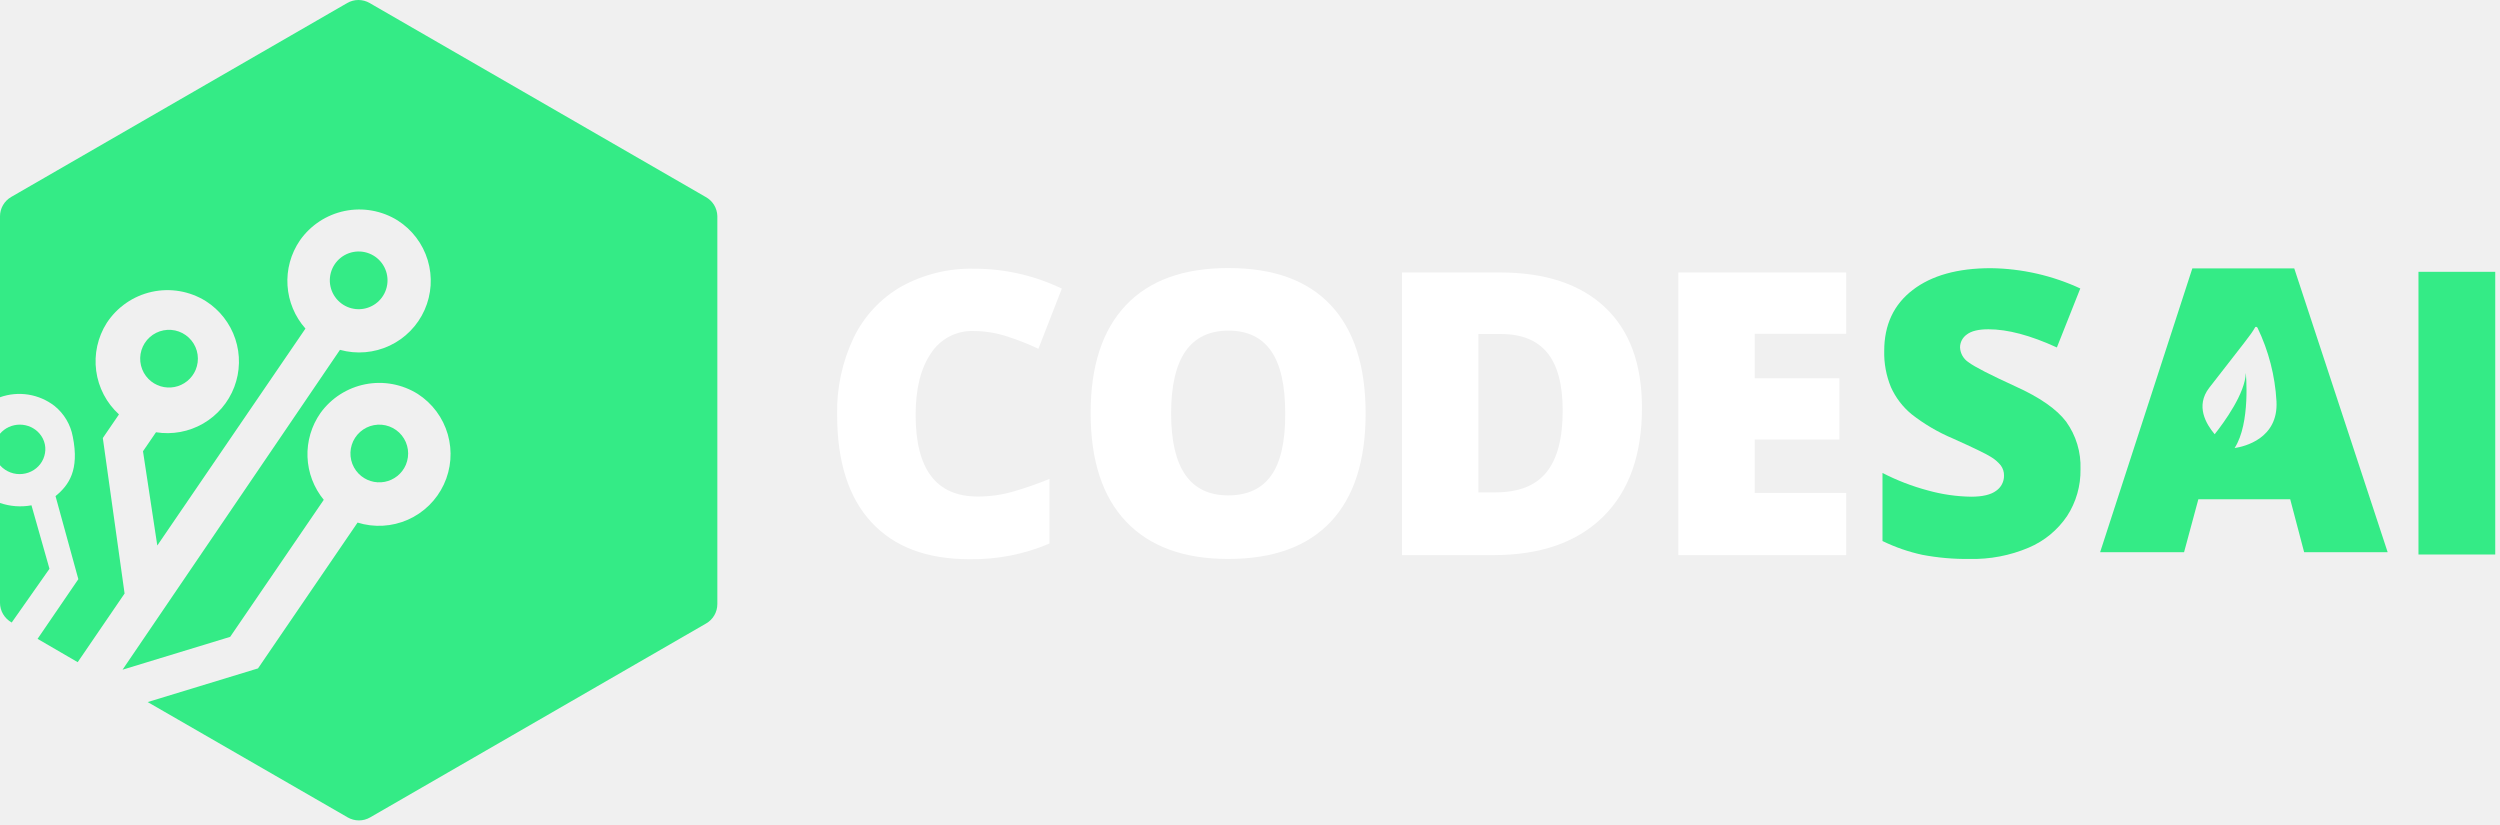
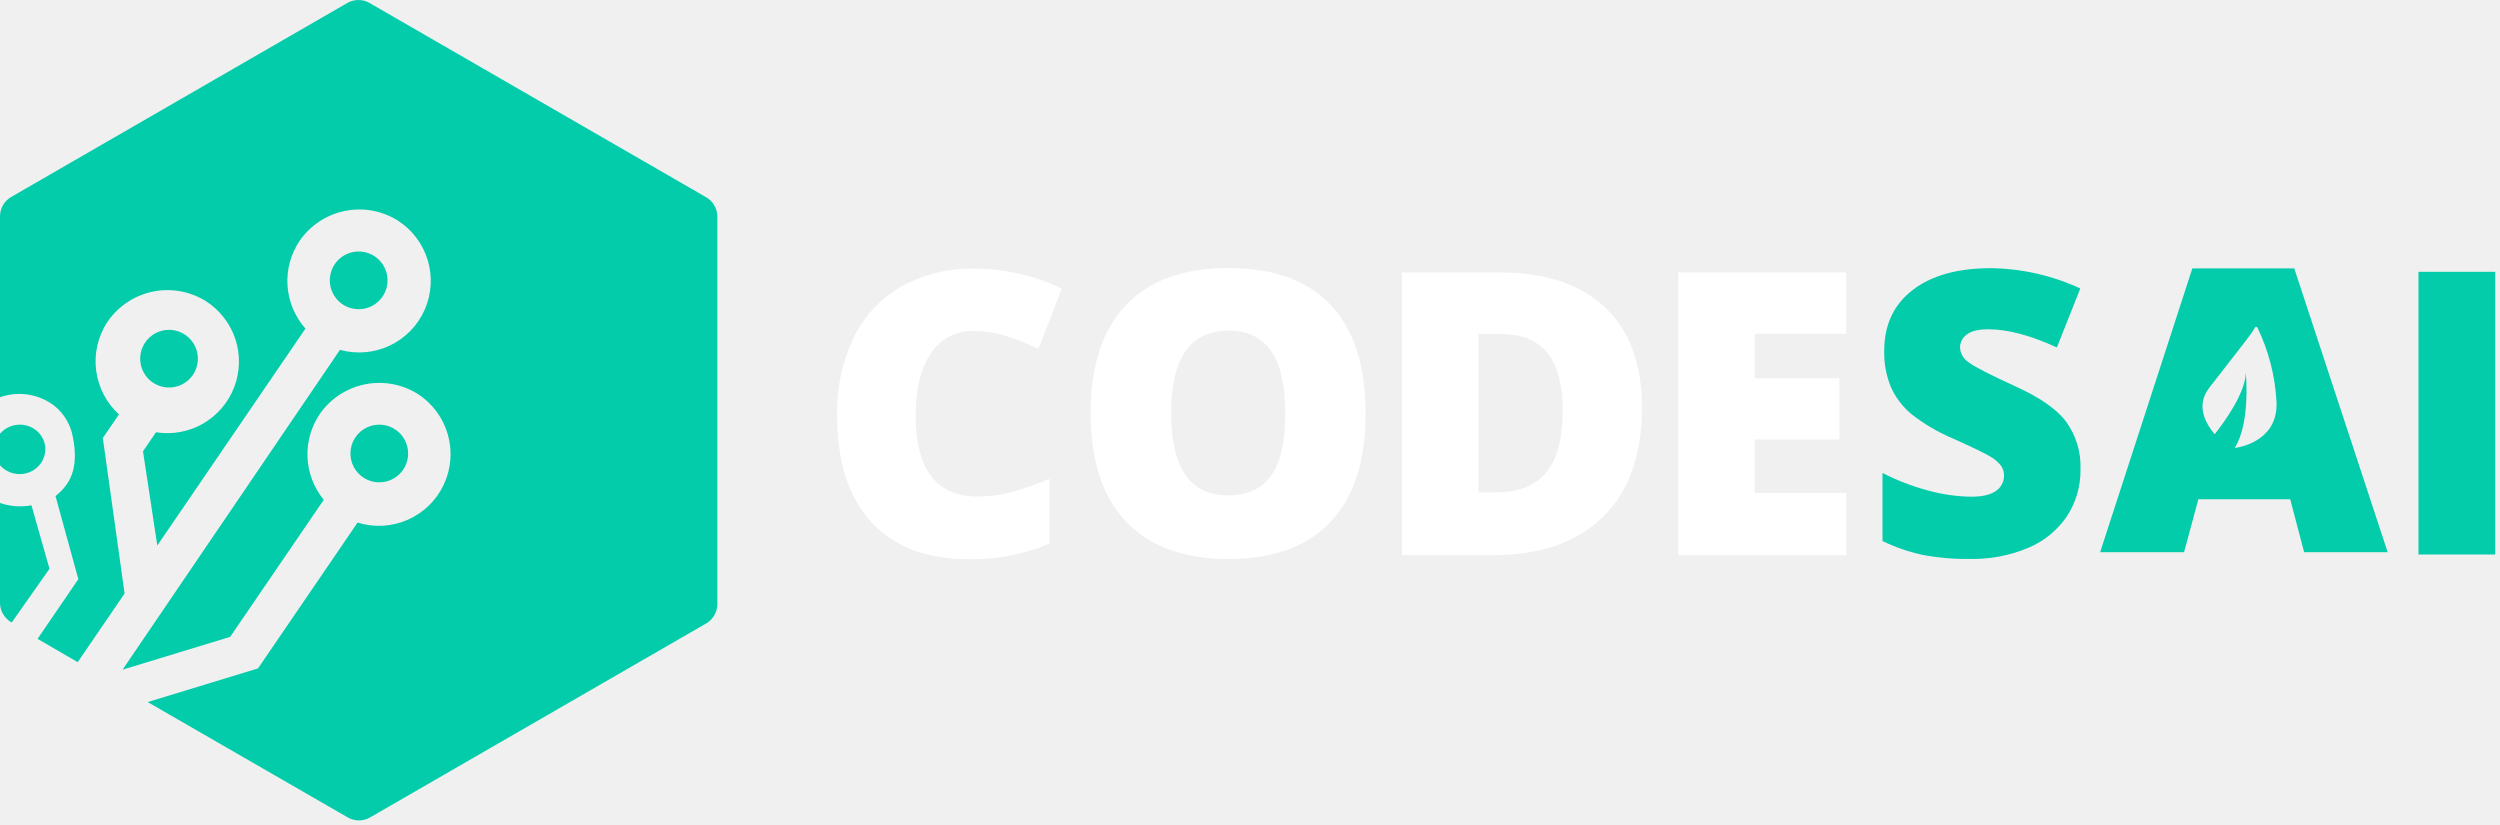
<svg xmlns="http://www.w3.org/2000/svg" width="482" height="159" viewBox="0 0 482 159" fill="none">
-   <path d="M136.051 37.975L71.26 0.579C70.605 0.2 69.861 0 69.104 0C68.347 0 67.603 0.2 66.947 0.579L2.157 37.975C1.501 38.353 0.957 38.897 0.578 39.552C0.2 40.208 0 40.951 0 41.708V76.589C1.754 75.964 3.637 75.791 5.476 76.085C7.314 76.379 9.049 77.131 10.521 78.271C12.361 79.762 13.606 81.861 14.032 84.19C15.337 90.64 13.277 93.551 10.705 95.649L15.105 111.663L7.243 123.171L14.979 127.668L24.021 114.429L19.824 84.451L22.938 79.896C20.534 77.704 18.98 74.735 18.548 71.511C18.116 68.287 18.835 65.013 20.578 62.267C22.581 59.206 25.702 57.051 29.274 56.265C32.846 55.478 36.584 56.123 39.687 58.06C42.365 59.768 44.372 62.346 45.371 65.361C46.37 68.376 46.298 71.643 45.17 74.612C44.041 77.581 41.923 80.069 39.174 81.659C36.424 83.249 33.211 83.842 30.075 83.339L27.57 87.004L30.326 105.174L58.892 63.35C56.846 61.044 55.628 58.122 55.432 55.045C55.236 51.969 56.072 48.916 57.809 46.369C59.859 43.432 62.957 41.393 66.466 40.673C69.975 39.954 73.625 40.608 76.666 42.501C79.456 44.279 81.515 47.001 82.468 50.17C83.42 53.339 83.203 56.745 81.856 59.767C80.509 62.79 78.121 65.228 75.127 66.638C72.134 68.048 68.733 68.336 65.545 67.45L23.625 129.118L44.377 122.784L62.422 96.365C60.502 94.029 59.401 91.128 59.286 88.107C59.17 85.086 60.048 82.11 61.783 79.635C63.858 76.754 66.952 74.77 70.436 74.086C73.919 73.401 77.533 74.068 80.544 75.951C83.352 77.762 85.408 80.53 86.332 83.742C87.256 86.954 86.984 90.391 85.568 93.418C84.152 96.445 81.687 98.856 78.63 100.205C75.572 101.554 72.13 101.749 68.939 100.755L49.744 128.867L28.469 135.356L67.044 157.598C67.7 157.976 68.444 158.176 69.201 158.176C69.958 158.176 70.701 157.976 71.357 157.598L136.148 120.202C136.803 119.824 137.347 119.28 137.726 118.625C138.104 117.969 138.304 117.226 138.304 116.469V41.669C138.287 40.909 138.07 40.167 137.675 39.519C137.279 38.87 136.719 38.337 136.051 37.975V37.975Z" fill="#34EB86" />
-   <path d="M0.987 90.562C1.635 90.995 2.38 91.272 3.161 91.369C3.942 91.466 4.736 91.381 5.476 91.121C6.216 90.862 6.881 90.434 7.416 89.876C7.95 89.316 8.339 88.642 8.549 87.908C8.77 87.176 8.803 86.403 8.645 85.655C8.487 84.908 8.142 84.21 7.641 83.621C7.178 83.073 6.595 82.632 5.934 82.33C5.274 82.027 4.551 81.87 3.82 81.87C3.089 81.87 2.367 82.027 1.706 82.33C1.046 82.632 0.463 83.073 0 83.621V89.703C0.287 90.032 0.619 90.321 0.987 90.562Z" fill="#34EB86" />
-   <path d="M6.069 97.424C4.04 97.799 1.946 97.642 0 96.972V116.228C0 116.998 0.209 117.753 0.605 118.419C1.001 119.085 1.57 119.638 2.256 120.023L9.538 109.662L6.069 97.424Z" fill="#34EB86" />
-   <path d="M73.045 58.026C73.898 57.191 74.46 56.103 74.647 54.923C74.834 53.744 74.637 52.536 74.085 51.477C73.532 50.418 72.654 49.565 71.58 49.044C70.506 48.523 69.292 48.361 68.119 48.583C66.946 48.804 65.875 49.398 65.065 50.275C64.255 51.152 63.748 52.267 63.62 53.454C63.492 54.642 63.749 55.839 64.354 56.868C64.958 57.898 65.878 58.706 66.977 59.173C67.989 59.601 69.105 59.721 70.184 59.517C71.264 59.313 72.259 58.794 73.045 58.026V58.026Z" fill="#34EB86" />
-   <path d="M78.244 89.623C78.639 88.695 78.776 87.678 78.639 86.679C78.501 85.68 78.096 84.737 77.465 83.951C76.834 83.165 76.001 82.565 75.056 82.215C74.111 81.866 73.089 81.779 72.098 81.966C71.108 82.152 70.187 82.604 69.433 83.273C68.68 83.943 68.122 84.804 67.819 85.766C67.517 86.728 67.481 87.754 67.716 88.734C67.95 89.715 68.447 90.613 69.152 91.334C69.793 91.985 70.585 92.469 71.457 92.743C72.329 93.016 73.255 93.071 74.153 92.902C75.051 92.733 75.894 92.345 76.608 91.773C77.321 91.202 77.883 90.463 78.244 89.623V89.623Z" fill="#34EB86" />
-   <path d="M37.718 71.314C38.109 70.384 38.24 69.366 38.097 68.368C37.955 67.369 37.544 66.429 36.908 65.646C36.273 64.863 35.438 64.268 34.491 63.923C33.544 63.579 32.521 63.498 31.531 63.69C30.542 63.882 29.623 64.338 28.873 65.012C28.123 65.685 27.57 66.55 27.273 67.513C26.976 68.477 26.945 69.503 27.186 70.483C27.426 71.462 27.927 72.358 28.636 73.074C29.281 73.722 30.075 74.201 30.949 74.47C31.823 74.739 32.749 74.788 33.646 74.614C34.543 74.44 35.384 74.048 36.094 73.473C36.804 72.897 37.362 72.156 37.718 71.314V71.314Z" fill="#34EB86" />
+   <path d="M136.051 37.975L71.26 0.579C70.605 0.2 69.861 0 69.104 0C68.347 0 67.603 0.2 66.947 0.579L2.157 37.975C1.501 38.353 0.957 38.897 0.578 39.552C0.2 40.208 0 40.951 0 41.708V76.589C1.754 75.964 3.637 75.791 5.476 76.085C7.314 76.379 9.049 77.131 10.521 78.271C12.361 79.762 13.606 81.861 14.032 84.19C15.337 90.64 13.277 93.551 10.705 95.649L15.105 111.663L7.243 123.171L14.979 127.668L24.021 114.429L19.824 84.451L22.938 79.896C20.534 77.704 18.98 74.735 18.548 71.511C18.116 68.287 18.835 65.013 20.578 62.267C22.581 59.206 25.702 57.051 29.274 56.265C32.846 55.478 36.584 56.123 39.687 58.06C42.365 59.768 44.372 62.346 45.371 65.361C46.37 68.376 46.298 71.643 45.17 74.612C44.041 77.581 41.923 80.069 39.174 81.659C36.424 83.249 33.211 83.842 30.075 83.339L27.57 87.004L30.326 105.174L58.892 63.35C56.846 61.044 55.628 58.122 55.432 55.045C55.236 51.969 56.072 48.916 57.809 46.369C59.859 43.432 62.957 41.393 66.466 40.673C69.975 39.954 73.625 40.608 76.666 42.501C79.456 44.279 81.515 47.001 82.468 50.17C83.42 53.339 83.203 56.745 81.856 59.767C80.509 62.79 78.121 65.228 75.127 66.638C72.134 68.048 68.733 68.336 65.545 67.45L23.625 129.118L44.377 122.784L62.422 96.365C60.502 94.029 59.401 91.128 59.286 88.107C59.17 85.086 60.048 82.11 61.783 79.635C63.858 76.754 66.952 74.77 70.436 74.086C73.919 73.401 77.533 74.068 80.544 75.951C83.352 77.762 85.408 80.53 86.332 83.742C87.256 86.954 86.984 90.391 85.568 93.418C84.152 96.445 81.687 98.856 78.63 100.205C75.572 101.554 72.13 101.749 68.939 100.755L49.744 128.867L28.469 135.356L67.044 157.598C67.7 157.976 68.444 158.176 69.201 158.176C69.958 158.176 70.701 157.976 71.357 157.598L136.148 120.202C136.803 119.824 137.347 119.28 137.726 118.625C138.104 117.969 138.304 117.226 138.304 116.469V41.669C138.287 40.909 138.07 40.167 137.675 39.519C137.279 38.87 136.719 38.337 136.051 37.975V37.975Z" fill="#03CCAB" />
+   <path d="M0.987 90.562C1.635 90.995 2.38 91.272 3.161 91.369C3.942 91.466 4.736 91.381 5.476 91.121C6.216 90.862 6.881 90.434 7.416 89.876C7.95 89.316 8.339 88.642 8.549 87.908C8.77 87.176 8.803 86.403 8.645 85.655C8.487 84.908 8.142 84.21 7.641 83.621C7.178 83.073 6.595 82.632 5.934 82.33C5.274 82.027 4.551 81.87 3.82 81.87C3.089 81.87 2.367 82.027 1.706 82.33C1.046 82.632 0.463 83.073 0 83.621V89.703C0.287 90.032 0.619 90.321 0.987 90.562Z" fill="#03CCAB" />
+   <path d="M6.069 97.424C4.04 97.799 1.946 97.642 0 96.972V116.228C0 116.998 0.209 117.753 0.605 118.419C1.001 119.085 1.57 119.638 2.256 120.023L9.538 109.662L6.069 97.424Z" fill="#03CCAB" />
+   <path d="M73.045 58.026C73.898 57.191 74.46 56.103 74.647 54.923C74.834 53.744 74.637 52.536 74.085 51.477C73.532 50.418 72.654 49.565 71.58 49.044C70.506 48.523 69.292 48.361 68.119 48.583C66.946 48.804 65.875 49.398 65.065 50.275C64.255 51.152 63.748 52.267 63.62 53.454C63.492 54.642 63.749 55.839 64.354 56.868C64.958 57.898 65.878 58.706 66.977 59.173C67.989 59.601 69.105 59.721 70.184 59.517C71.264 59.313 72.259 58.794 73.045 58.026V58.026Z" fill="#03CCAB" />
+   <path d="M78.244 89.623C78.639 88.695 78.776 87.678 78.639 86.679C78.501 85.68 78.096 84.737 77.465 83.951C76.834 83.165 76.001 82.565 75.056 82.215C74.111 81.866 73.089 81.779 72.098 81.966C71.108 82.152 70.187 82.604 69.433 83.273C68.68 83.943 68.122 84.804 67.819 85.766C67.517 86.728 67.481 87.754 67.716 88.734C67.95 89.715 68.447 90.613 69.152 91.334C69.793 91.985 70.585 92.469 71.457 92.743C72.329 93.016 73.255 93.071 74.153 92.902C75.051 92.733 75.894 92.345 76.608 91.773C77.321 91.202 77.883 90.463 78.244 89.623V89.623Z" fill="#03CCAB" />
+   <path d="M37.718 71.314C38.109 70.384 38.24 69.366 38.097 68.368C37.955 67.369 37.544 66.429 36.908 65.646C36.273 64.863 35.438 64.268 34.491 63.923C33.544 63.579 32.521 63.498 31.531 63.69C30.542 63.882 29.623 64.338 28.873 65.012C28.123 65.685 27.57 66.55 27.273 67.513C26.976 68.477 26.945 69.503 27.186 70.483C27.426 71.462 27.927 72.358 28.636 73.074C29.281 73.722 30.075 74.201 30.949 74.47C31.823 74.739 32.749 74.788 33.646 74.614C34.543 74.44 35.384 74.048 36.094 73.473C36.804 72.897 37.362 72.156 37.718 71.314V71.314Z" fill="#03CCAB" />
  <path d="M187.686 63.819C186.063 63.766 184.454 64.135 183.016 64.89C181.578 65.645 180.361 66.761 179.483 68.127C177.517 70.999 176.534 74.957 176.534 80.002C176.534 90.489 180.525 95.732 188.505 95.732C190.878 95.737 193.24 95.397 195.515 94.723C197.828 94.046 200.105 93.249 202.335 92.338V104.793C197.459 106.873 192.2 107.902 186.899 107.814C178.675 107.814 172.369 105.429 167.982 100.66C163.594 95.891 161.4 89.002 161.4 79.994C161.288 74.857 162.377 69.765 164.58 65.122C166.574 60.986 169.771 57.548 173.752 55.258C178.055 52.879 182.914 51.688 187.829 51.809C193.677 51.798 199.451 53.111 204.72 55.648L200.205 67.245C198.244 66.322 196.227 65.525 194.164 64.86C192.072 64.177 189.887 63.826 187.686 63.819V63.819Z" fill="white" />
  <path d="M263.292 79.7C263.292 88.873 261.043 95.843 256.544 100.612C252.045 105.382 245.458 107.766 236.784 107.766C228.236 107.766 221.682 105.368 217.119 100.573C212.557 95.777 210.275 88.793 210.275 79.62C210.275 70.549 212.543 63.62 217.079 58.835C221.615 54.05 228.207 51.666 236.855 51.681C245.53 51.681 252.103 54.066 256.576 58.835C261.048 63.604 263.287 70.559 263.292 79.7ZM225.791 79.7C225.791 90.24 229.458 95.51 236.792 95.51C240.501 95.51 243.267 94.23 245.09 91.67C246.913 89.111 247.814 85.121 247.792 79.7C247.792 74.258 246.878 70.239 245.05 67.642C243.222 65.046 240.493 63.747 236.863 63.747C229.482 63.742 225.791 69.059 225.791 79.7Z" fill="white" />
  <path d="M316.571 78.619C316.571 87.717 314.067 94.725 309.06 99.643C304.052 104.56 297.012 107.022 287.94 107.027H270.311V52.532H289.172C297.921 52.532 304.675 54.768 309.433 59.24C314.192 63.713 316.571 70.172 316.571 78.619ZM301.286 79.144C301.286 74.147 300.298 70.437 298.321 68.016C296.345 65.594 293.343 64.388 289.315 64.399H285.031V94.929H288.33C292.802 94.929 296.082 93.631 298.17 91.034C300.258 88.438 301.297 84.472 301.286 79.135V79.144Z" fill="white" />
  <path d="M355.941 107.027H323.582V52.532H355.941V64.351H338.311V72.928H354.637V84.747H338.311V95.041H355.941V107.043V107.027Z" fill="white" />
-   <path d="M401.12 90.47C401.174 93.661 400.278 96.796 398.545 99.476C396.719 102.19 394.142 104.314 391.129 105.588C387.535 107.113 383.658 107.856 379.755 107.766C376.691 107.806 373.632 107.54 370.622 106.971C367.965 106.395 365.387 105.501 362.943 104.309V91.186C365.729 92.618 368.66 93.748 371.687 94.556C374.407 95.318 377.215 95.724 380.041 95.764C382.229 95.764 383.832 95.385 384.85 94.627C385.325 94.303 385.713 93.866 385.979 93.356C386.245 92.846 386.382 92.278 386.376 91.702C386.39 91.001 386.175 90.314 385.764 89.747C385.213 89.066 384.542 88.492 383.784 88.054C382.878 87.481 380.462 86.313 376.535 84.549C373.672 83.347 370.983 81.767 368.539 79.851C366.831 78.439 365.471 76.652 364.565 74.629C363.66 72.419 363.221 70.045 363.277 67.658C363.277 62.64 365.103 58.726 368.754 55.918C372.405 53.109 377.426 51.705 383.816 51.705C389.782 51.775 395.666 53.108 401.08 55.616L396.566 66.99C391.473 64.653 387.075 63.485 383.371 63.485C381.458 63.485 380.067 63.821 379.198 64.494C378.796 64.775 378.467 65.148 378.24 65.582C378.013 66.017 377.895 66.5 377.895 66.99C377.922 67.566 378.087 68.128 378.376 68.627C378.665 69.126 379.07 69.549 379.556 69.86C380.663 70.702 383.665 72.244 388.561 74.486C393.256 76.605 396.518 78.873 398.346 81.29C400.266 83.956 401.242 87.187 401.12 90.47V90.47Z" fill="#34EB86" />
-   <path d="M466.282 106.916V52.405H481.082V106.908H466.282V106.916Z" fill="#34EB86" />
-   <path d="M442.332 51.745H422.683L404.902 106.47H421.086L423.844 96.256H441.553L444.24 106.47H460.343L442.332 51.745ZM430.838 86.376C433.946 81.552 432.992 71.894 432.992 71.894C432.889 75.813 428.867 81.345 426.991 83.722C425.322 81.75 423.248 78.261 425.934 74.772C432.69 66.028 433.946 64.637 434.789 63.103C434.884 62.928 435.162 63.024 435.25 63.198C437.392 67.638 438.635 72.457 438.906 77.379C439.288 84.572 432.698 86.106 430.838 86.384V86.376Z" fill="#34EB86" />
+   <path d="M401.12 90.47C401.174 93.661 400.278 96.796 398.545 99.476C396.719 102.19 394.142 104.314 391.129 105.588C387.535 107.113 383.658 107.856 379.755 107.766C376.691 107.806 373.632 107.54 370.622 106.971C367.965 106.395 365.387 105.501 362.943 104.309V91.186C365.729 92.618 368.66 93.748 371.687 94.556C374.407 95.318 377.215 95.724 380.041 95.764C382.229 95.764 383.832 95.385 384.85 94.627C385.325 94.303 385.713 93.866 385.979 93.356C386.245 92.846 386.382 92.278 386.376 91.702C386.39 91.001 386.175 90.314 385.764 89.747C385.213 89.066 384.542 88.492 383.784 88.054C382.878 87.481 380.462 86.313 376.535 84.549C373.672 83.347 370.983 81.767 368.539 79.851C366.831 78.439 365.471 76.652 364.565 74.629C363.66 72.419 363.221 70.045 363.277 67.658C363.277 62.64 365.103 58.726 368.754 55.918C372.405 53.109 377.426 51.705 383.816 51.705C389.782 51.775 395.666 53.108 401.08 55.616L396.566 66.99C391.473 64.653 387.075 63.485 383.371 63.485C381.458 63.485 380.067 63.821 379.198 64.494C378.796 64.775 378.467 65.148 378.24 65.582C378.013 66.017 377.895 66.5 377.895 66.99C377.922 67.566 378.087 68.128 378.376 68.627C378.665 69.126 379.07 69.549 379.556 69.86C380.663 70.702 383.665 72.244 388.561 74.486C393.256 76.605 396.518 78.873 398.346 81.29C400.266 83.956 401.242 87.187 401.12 90.47V90.47Z" fill="#03CCAB" />
+   <path d="M466.282 106.916V52.405H481.082V106.908H466.282V106.916Z" fill="#03CCAB" />
+   <path d="M442.332 51.745H422.683L404.902 106.47H421.086L423.844 96.256H441.553L444.24 106.47H460.343L442.332 51.745ZM430.838 86.376C433.946 81.552 432.992 71.894 432.992 71.894C432.889 75.813 428.867 81.345 426.991 83.722C425.322 81.75 423.248 78.261 425.934 74.772C432.69 66.028 433.946 64.637 434.789 63.103C434.884 62.928 435.162 63.024 435.25 63.198C437.392 67.638 438.635 72.457 438.906 77.379C439.288 84.572 432.698 86.106 430.838 86.384V86.376Z" fill="#03CCAB" />
</svg>
